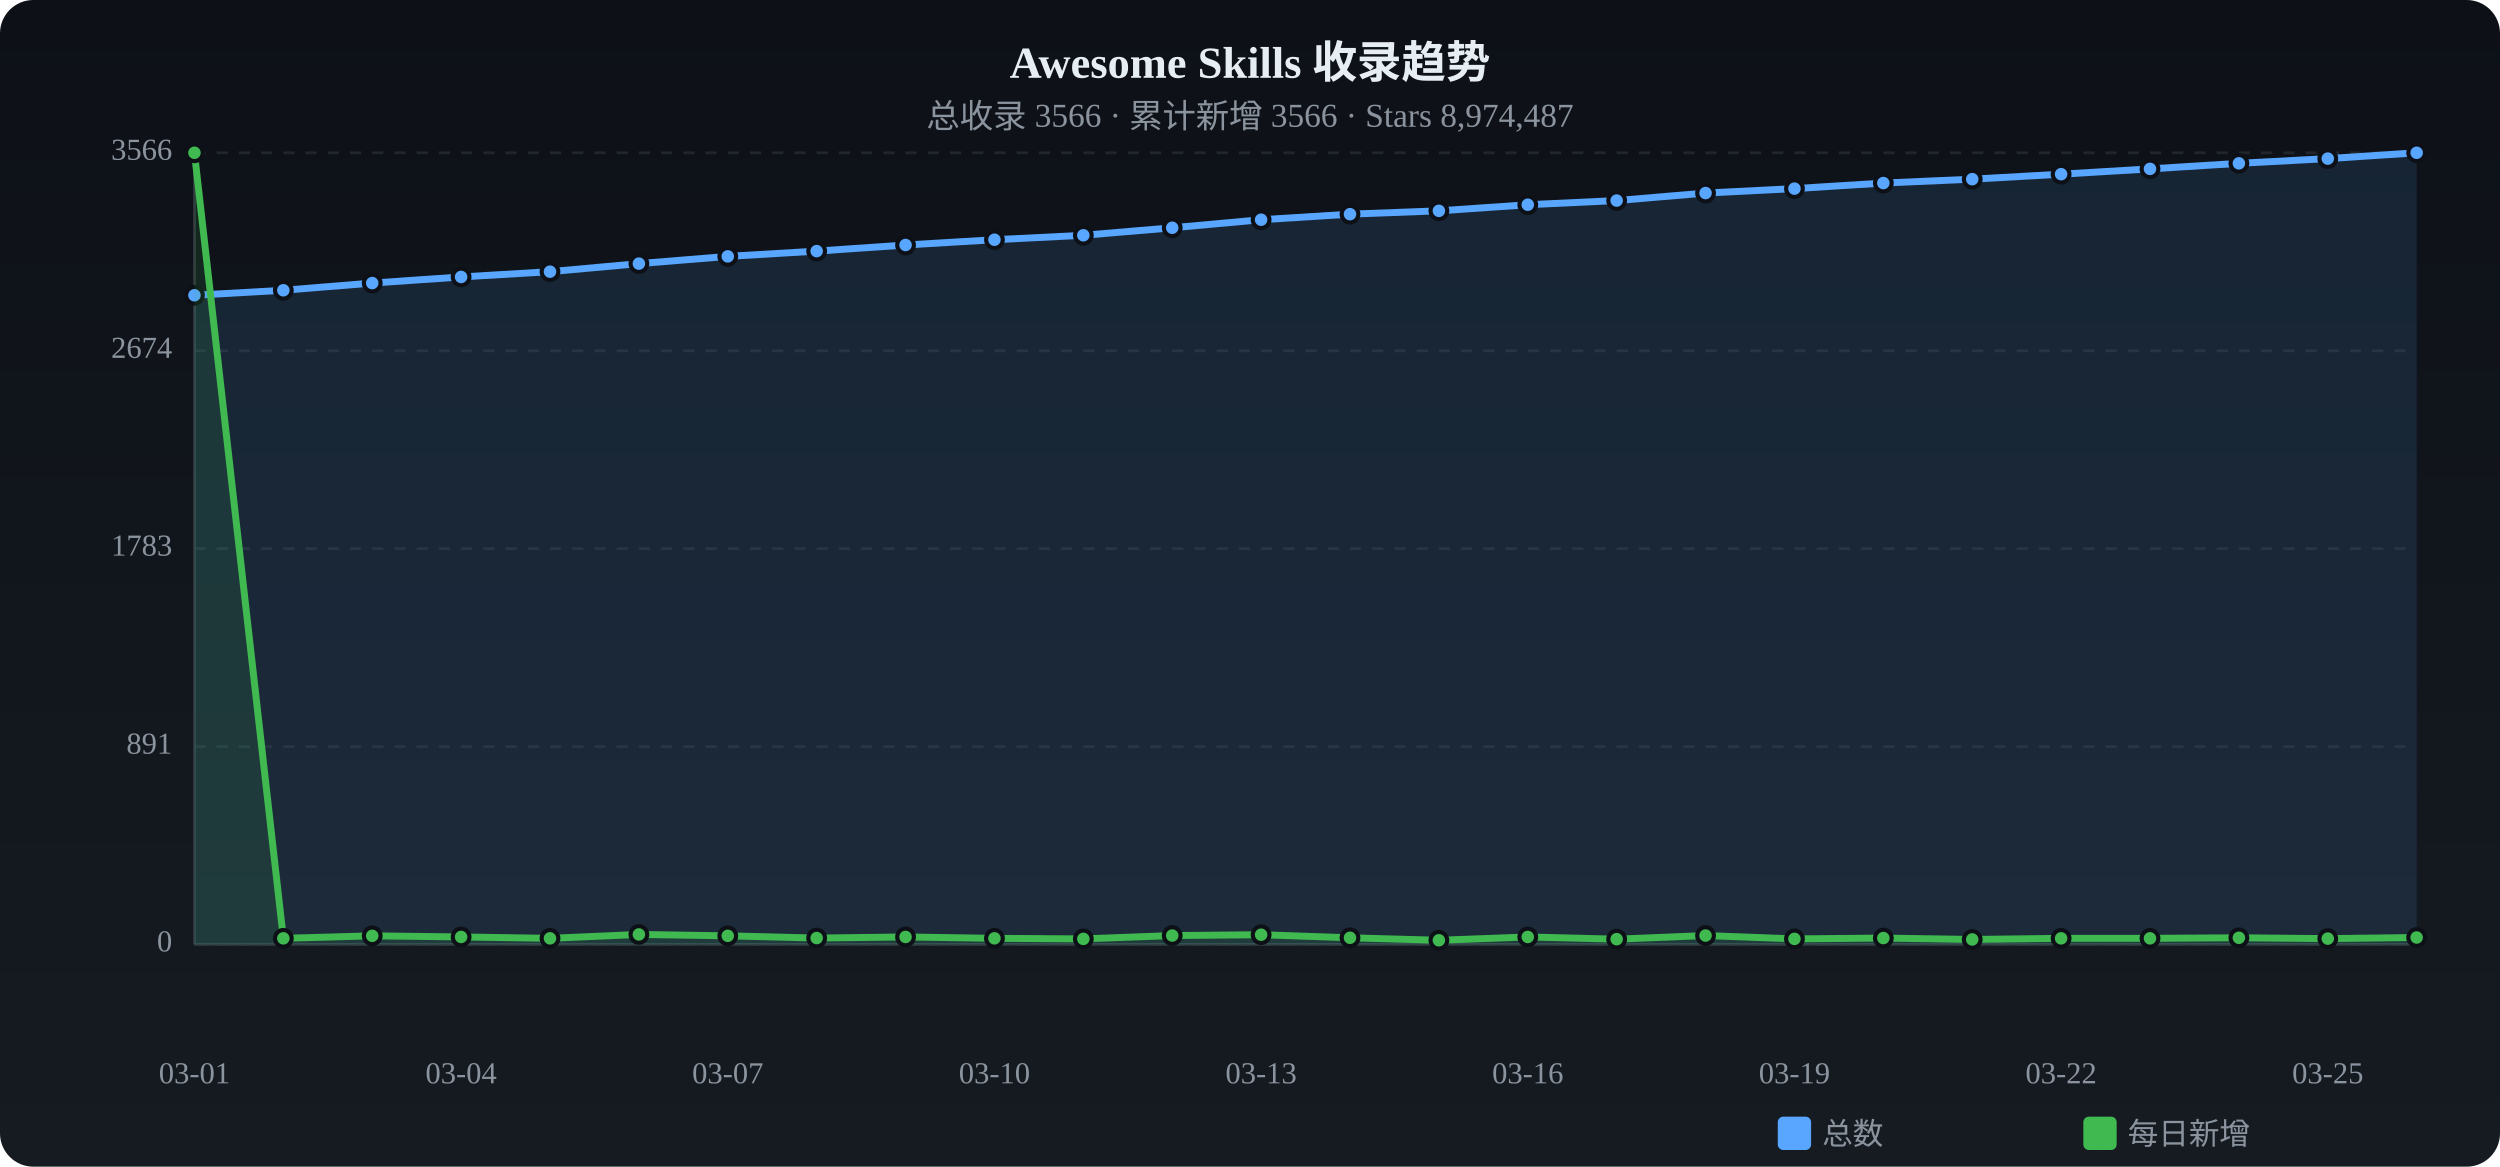
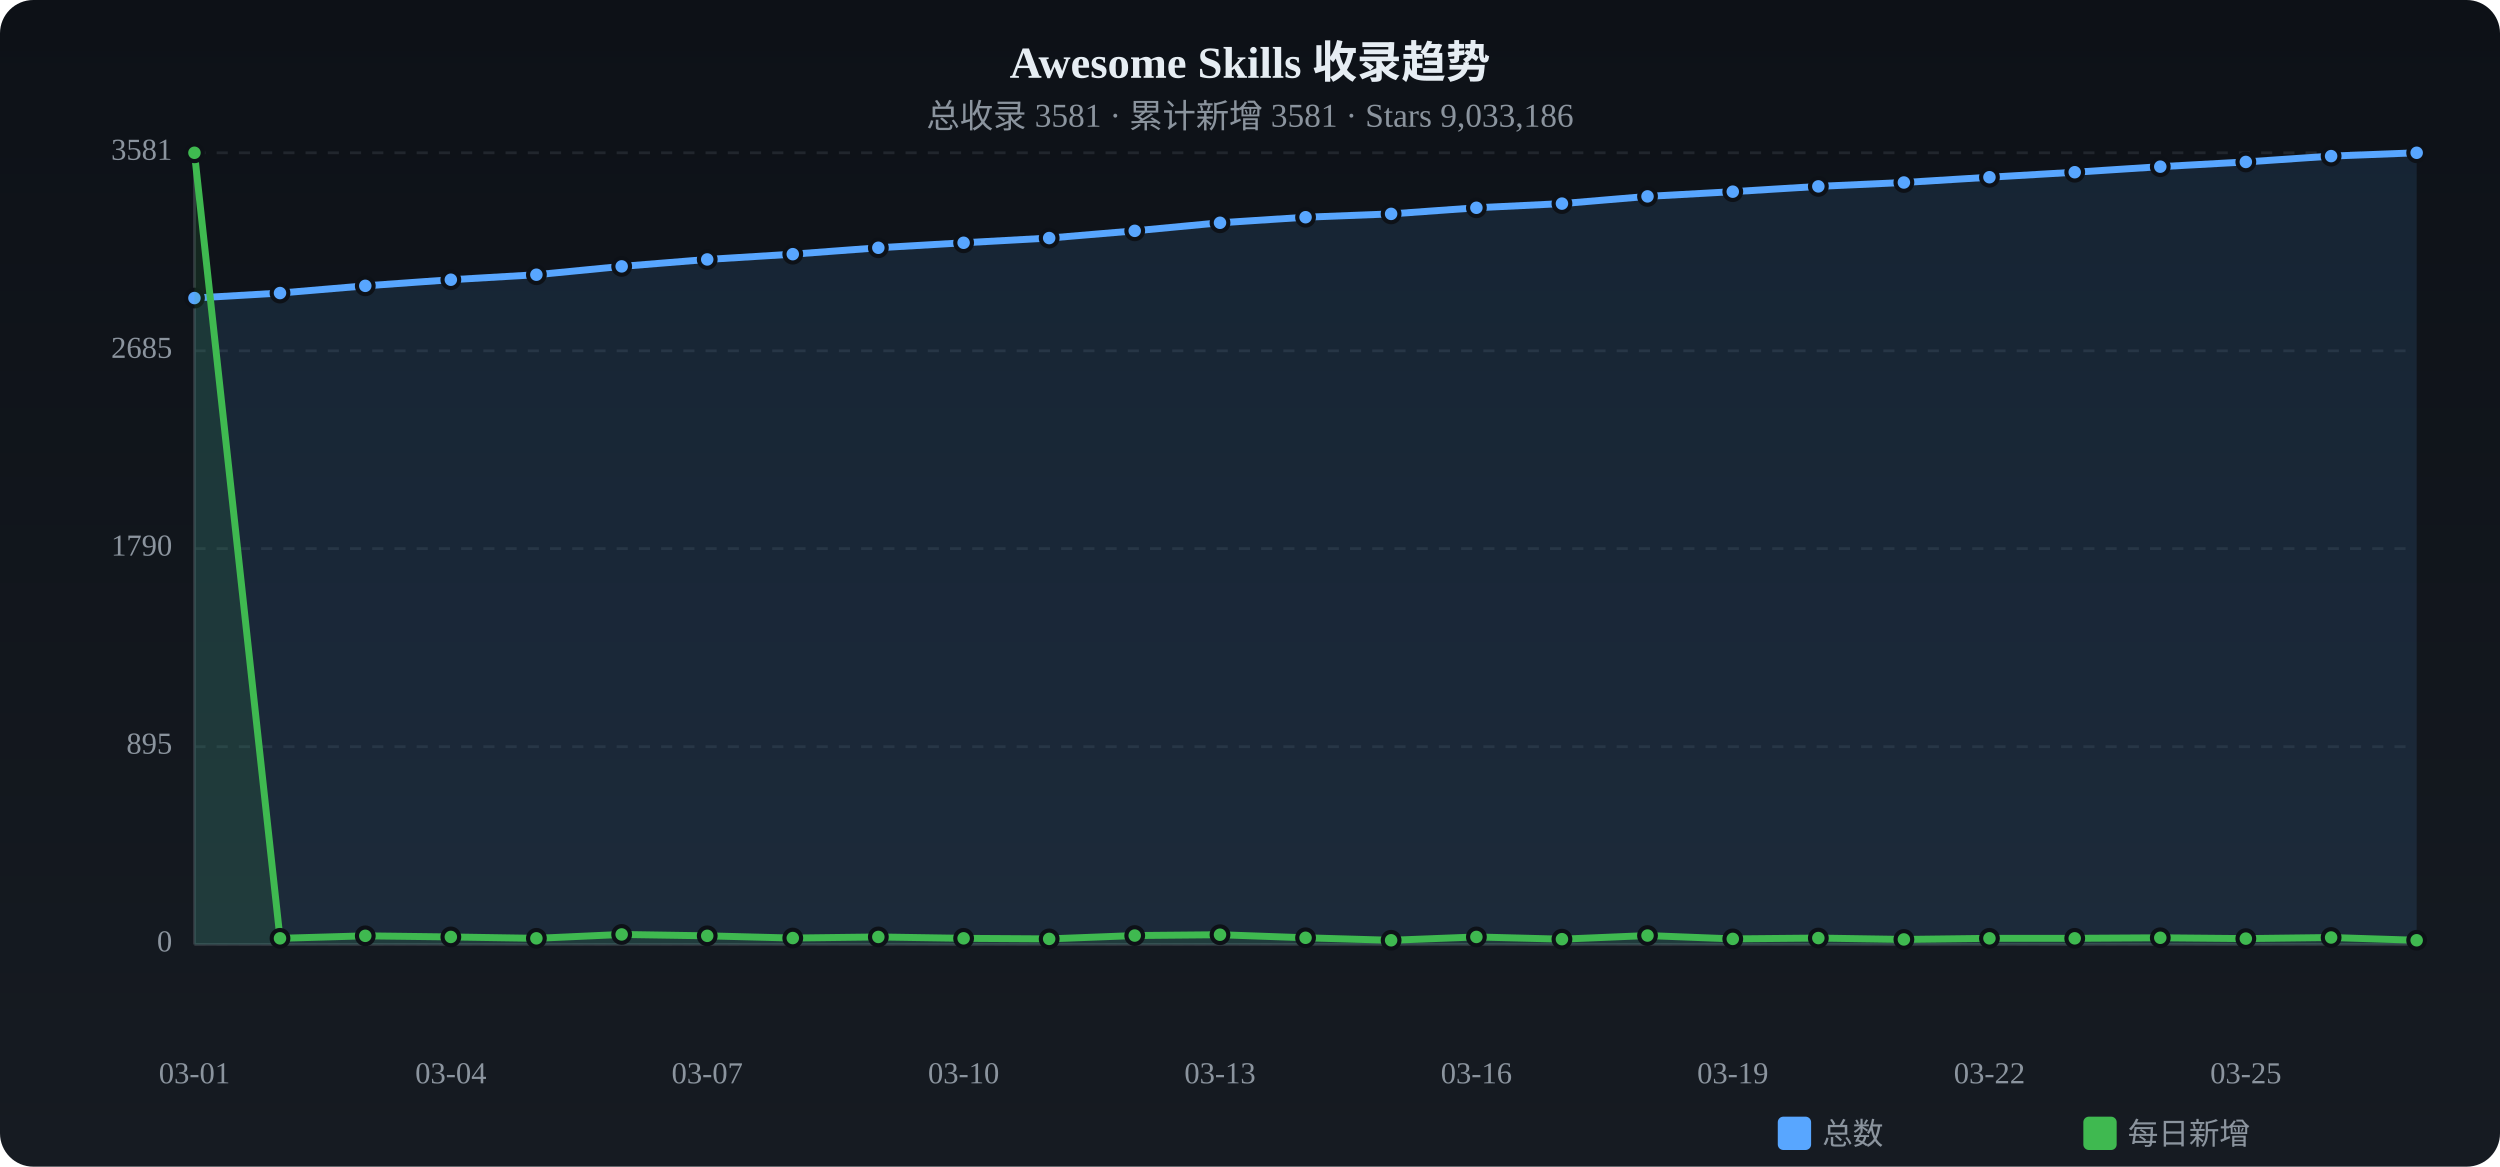
<svg xmlns="http://www.w3.org/2000/svg" viewBox="0 0 900 420" width="900" height="420">
  <defs>
    <linearGradient id="tbg" x1="0%" y1="0%" x2="0%" y2="100%">
      <stop offset="0%" stop-color="#0d1117" />
      <stop offset="100%" stop-color="#161b22" />
    </linearGradient>
  </defs>
  <rect width="900" height="420" rx="12" fill="url(#tbg)" />
  <text x="450.0" y="28" text-anchor="middle" fill="#e6edf3" font-size="16" font-weight="bold">Awesome Skills 收录趋势</text>
-   <text x="450.0" y="46" text-anchor="middle" fill="#8b949e" font-size="12">总收录 3566 · 累计新增 3566 · Stars 8,974,487</text>
+   <text x="450.0" y="46" text-anchor="middle" fill="#8b949e" font-size="12">总收录 3581 · 累计新增 3581 · Stars 9,033,186</text>
  <text x="62" y="340.0" text-anchor="end" fill="#8b949e" font-size="11" dominant-baseline="middle">0</text>
  <line x1="70" y1="340.0" x2="870" y2="340.0" stroke="#21262d" stroke-dasharray="4 4" />
-   <text x="62" y="268.8" text-anchor="end" fill="#8b949e" font-size="11" dominant-baseline="middle">891</text>
+   <text x="62" y="268.8" text-anchor="end" fill="#8b949e" font-size="11" dominant-baseline="middle">895</text>
  <line x1="70" y1="268.8" x2="870" y2="268.8" stroke="#21262d" stroke-dasharray="4 4" />
-   <text x="62" y="197.5" text-anchor="end" fill="#8b949e" font-size="11" dominant-baseline="middle">1783</text>
+   <text x="62" y="197.5" text-anchor="end" fill="#8b949e" font-size="11" dominant-baseline="middle">1790</text>
  <line x1="70" y1="197.5" x2="870" y2="197.5" stroke="#21262d" stroke-dasharray="4 4" />
-   <text x="62" y="126.3" text-anchor="end" fill="#8b949e" font-size="11" dominant-baseline="middle">2674</text>
+   <text x="62" y="126.3" text-anchor="end" fill="#8b949e" font-size="11" dominant-baseline="middle">2685</text>
  <line x1="70" y1="126.3" x2="870" y2="126.3" stroke="#21262d" stroke-dasharray="4 4" />
-   <text x="62" y="55.0" text-anchor="end" fill="#8b949e" font-size="11" dominant-baseline="middle">3566</text>
+   <text x="62" y="55.0" text-anchor="end" fill="#8b949e" font-size="11" dominant-baseline="middle">3581</text>
  <line x1="70" y1="55.0" x2="870" y2="55.0" stroke="#21262d" stroke-dasharray="4 4" />
  <line x1="70" y1="55" x2="70" y2="340" stroke="#30363d" />
  <line x1="70" y1="340" x2="870" y2="340" stroke="#30363d" />
-   <path d="M70.0,106.3 L102.0,104.5 L134.0,101.9 L166.0,99.7 L198.0,97.8 L230.0,94.9 L262.0,92.3 L294.0,90.4 L326.0,88.2 L358.0,86.3 L390.0,84.7 L422.0,82.0 L454.0,79.1 L486.0,77.1 L518.0,75.9 L550.0,73.7 L582.0,72.2 L614.0,69.5 L646.0,67.9 L678.0,65.9 L710.0,64.5 L742.0,62.7 L774.0,60.8 L806.0,58.8 L838.0,57.1 L870.0,55.0 L870.0,340 L70.0,340 Z" fill="#58a6ff" opacity="0.12" />
-   <polyline points="70.0,106.3 102.0,104.5 134.0,101.9 166.0,99.7 198.0,97.8 230.0,94.9 262.0,92.3 294.0,90.4 326.0,88.2 358.0,86.3 390.0,84.7 422.0,82.0 454.0,79.1 486.0,77.1 518.0,75.9 550.0,73.7 582.0,72.2 614.0,69.5 646.0,67.9 678.0,65.9 710.0,64.5 742.0,62.7 774.0,60.8 806.0,58.8 838.0,57.1 870.0,55.0" fill="none" stroke="#58a6ff" stroke-width="2.5" stroke-linecap="round" stroke-linejoin="round" />
-   <circle cx="70.0" cy="106.3" r="3" fill="#58a6ff" stroke="#0d1117" stroke-width="1.5" />
-   <circle cx="102.0" cy="104.5" r="3" fill="#58a6ff" stroke="#0d1117" stroke-width="1.5" />
-   <circle cx="134.0" cy="101.9" r="3" fill="#58a6ff" stroke="#0d1117" stroke-width="1.5" />
-   <circle cx="166.0" cy="99.7" r="3" fill="#58a6ff" stroke="#0d1117" stroke-width="1.5" />
-   <circle cx="198.0" cy="97.8" r="3" fill="#58a6ff" stroke="#0d1117" stroke-width="1.5" />
-   <circle cx="230.0" cy="94.9" r="3" fill="#58a6ff" stroke="#0d1117" stroke-width="1.5" />
-   <circle cx="262.0" cy="92.3" r="3" fill="#58a6ff" stroke="#0d1117" stroke-width="1.5" />
-   <circle cx="294.0" cy="90.4" r="3" fill="#58a6ff" stroke="#0d1117" stroke-width="1.5" />
-   <circle cx="326.0" cy="88.2" r="3" fill="#58a6ff" stroke="#0d1117" stroke-width="1.5" />
-   <circle cx="358.0" cy="86.3" r="3" fill="#58a6ff" stroke="#0d1117" stroke-width="1.5" />
-   <circle cx="390.0" cy="84.7" r="3" fill="#58a6ff" stroke="#0d1117" stroke-width="1.5" />
-   <circle cx="422.0" cy="82.0" r="3" fill="#58a6ff" stroke="#0d1117" stroke-width="1.5" />
-   <circle cx="454.0" cy="79.1" r="3" fill="#58a6ff" stroke="#0d1117" stroke-width="1.5" />
-   <circle cx="486.0" cy="77.1" r="3" fill="#58a6ff" stroke="#0d1117" stroke-width="1.5" />
-   <circle cx="518.0" cy="75.9" r="3" fill="#58a6ff" stroke="#0d1117" stroke-width="1.5" />
-   <circle cx="550.0" cy="73.7" r="3" fill="#58a6ff" stroke="#0d1117" stroke-width="1.5" />
-   <circle cx="582.0" cy="72.2" r="3" fill="#58a6ff" stroke="#0d1117" stroke-width="1.5" />
-   <circle cx="614.0" cy="69.5" r="3" fill="#58a6ff" stroke="#0d1117" stroke-width="1.5" />
-   <circle cx="646.0" cy="67.9" r="3" fill="#58a6ff" stroke="#0d1117" stroke-width="1.5" />
-   <circle cx="678.0" cy="65.9" r="3" fill="#58a6ff" stroke="#0d1117" stroke-width="1.5" />
-   <circle cx="710.0" cy="64.5" r="3" fill="#58a6ff" stroke="#0d1117" stroke-width="1.5" />
-   <circle cx="742.0" cy="62.7" r="3" fill="#58a6ff" stroke="#0d1117" stroke-width="1.5" />
-   <circle cx="774.0" cy="60.8" r="3" fill="#58a6ff" stroke="#0d1117" stroke-width="1.5" />
-   <circle cx="806.0" cy="58.8" r="3" fill="#58a6ff" stroke="#0d1117" stroke-width="1.5" />
-   <circle cx="838.0" cy="57.1" r="3" fill="#58a6ff" stroke="#0d1117" stroke-width="1.5" />
+   <path d="M70.0,107.3 L100.8,105.5 L131.5,102.9 L162.3,100.7 L193.1,98.9 L223.8,95.9 L254.6,93.4 L285.4,91.5 L316.2,89.2 L346.9,87.4 L377.7,85.7 L408.5,83.1 L439.2,80.2 L470.0,78.2 L500.8,77.0 L531.5,74.8 L562.3,73.3 L593.1,70.7 L623.8,69.0 L654.6,67.1 L685.4,65.7 L716.2,63.8 L746.9,62.0 L777.7,60.0 L808.5,58.3 L839.2,56.2 L870.0,55.0 L870.0,340 L70.0,340 Z" fill="#58a6ff" opacity="0.12" />
+   <polyline points="70.0,107.3 100.8,105.5 131.5,102.9 162.3,100.7 193.1,98.9 223.8,95.9 254.6,93.4 285.4,91.5 316.2,89.2 346.9,87.4 377.7,85.7 408.5,83.1 439.2,80.2 470.0,78.2 500.8,77.0 531.5,74.8 562.3,73.3 593.1,70.7 623.8,69.0 654.6,67.1 685.4,65.7 716.2,63.8 746.9,62.0 777.7,60.0 808.5,58.3 839.2,56.2 870.0,55.0" fill="none" stroke="#58a6ff" stroke-width="2.5" stroke-linecap="round" stroke-linejoin="round" />
+   <circle cx="70.0" cy="107.3" r="3" fill="#58a6ff" stroke="#0d1117" stroke-width="1.5" />
+   <circle cx="100.8" cy="105.5" r="3" fill="#58a6ff" stroke="#0d1117" stroke-width="1.5" />
+   <circle cx="131.5" cy="102.9" r="3" fill="#58a6ff" stroke="#0d1117" stroke-width="1.5" />
+   <circle cx="162.3" cy="100.7" r="3" fill="#58a6ff" stroke="#0d1117" stroke-width="1.5" />
+   <circle cx="193.1" cy="98.9" r="3" fill="#58a6ff" stroke="#0d1117" stroke-width="1.5" />
+   <circle cx="223.8" cy="95.9" r="3" fill="#58a6ff" stroke="#0d1117" stroke-width="1.5" />
+   <circle cx="254.6" cy="93.4" r="3" fill="#58a6ff" stroke="#0d1117" stroke-width="1.5" />
+   <circle cx="285.4" cy="91.5" r="3" fill="#58a6ff" stroke="#0d1117" stroke-width="1.5" />
+   <circle cx="316.2" cy="89.2" r="3" fill="#58a6ff" stroke="#0d1117" stroke-width="1.5" />
+   <circle cx="346.9" cy="87.4" r="3" fill="#58a6ff" stroke="#0d1117" stroke-width="1.5" />
+   <circle cx="377.7" cy="85.7" r="3" fill="#58a6ff" stroke="#0d1117" stroke-width="1.5" />
+   <circle cx="408.5" cy="83.1" r="3" fill="#58a6ff" stroke="#0d1117" stroke-width="1.5" />
+   <circle cx="439.2" cy="80.2" r="3" fill="#58a6ff" stroke="#0d1117" stroke-width="1.5" />
+   <circle cx="470.0" cy="78.2" r="3" fill="#58a6ff" stroke="#0d1117" stroke-width="1.5" />
+   <circle cx="500.8" cy="77.0" r="3" fill="#58a6ff" stroke="#0d1117" stroke-width="1.5" />
+   <circle cx="531.5" cy="74.8" r="3" fill="#58a6ff" stroke="#0d1117" stroke-width="1.5" />
+   <circle cx="562.3" cy="73.3" r="3" fill="#58a6ff" stroke="#0d1117" stroke-width="1.5" />
+   <circle cx="593.1" cy="70.7" r="3" fill="#58a6ff" stroke="#0d1117" stroke-width="1.5" />
+   <circle cx="623.8" cy="69.0" r="3" fill="#58a6ff" stroke="#0d1117" stroke-width="1.5" />
+   <circle cx="654.6" cy="67.1" r="3" fill="#58a6ff" stroke="#0d1117" stroke-width="1.5" />
+   <circle cx="685.4" cy="65.7" r="3" fill="#58a6ff" stroke="#0d1117" stroke-width="1.5" />
+   <circle cx="716.2" cy="63.8" r="3" fill="#58a6ff" stroke="#0d1117" stroke-width="1.5" />
+   <circle cx="746.9" cy="62.0" r="3" fill="#58a6ff" stroke="#0d1117" stroke-width="1.5" />
+   <circle cx="777.7" cy="60.0" r="3" fill="#58a6ff" stroke="#0d1117" stroke-width="1.5" />
+   <circle cx="808.5" cy="58.3" r="3" fill="#58a6ff" stroke="#0d1117" stroke-width="1.5" />
+   <circle cx="839.2" cy="56.2" r="3" fill="#58a6ff" stroke="#0d1117" stroke-width="1.5" />
  <circle cx="870.0" cy="55.0" r="3" fill="#58a6ff" stroke="#0d1117" stroke-width="1.5" />
-   <path d="M70.0,55.0 L102.0,337.8 L134.0,336.9 L166.0,337.3 L198.0,337.8 L230.0,336.4 L262.0,336.9 L294.0,337.7 L326.0,337.3 L358.0,337.8 L390.0,338.0 L422.0,336.8 L454.0,336.5 L486.0,337.6 L518.0,338.5 L550.0,337.3 L582.0,338.1 L614.0,336.8 L646.0,338.0 L678.0,337.7 L710.0,338.2 L742.0,337.8 L774.0,337.8 L806.0,337.6 L838.0,337.9 L870.0,337.5 L870.0,340 L70.0,340 Z" fill="#3fb950" opacity="0.12" />
-   <polyline points="70.0,55.0 102.0,337.8 134.0,336.9 166.0,337.3 198.0,337.8 230.0,336.4 262.0,336.9 294.0,337.7 326.0,337.3 358.0,337.8 390.0,338.0 422.0,336.8 454.0,336.5 486.0,337.6 518.0,338.5 550.0,337.3 582.0,338.1 614.0,336.8 646.0,338.0 678.0,337.7 710.0,338.2 742.0,337.8 774.0,337.8 806.0,337.6 838.0,337.9 870.0,337.5" fill="none" stroke="#3fb950" stroke-width="2.5" stroke-linecap="round" stroke-linejoin="round" />
+   <path d="M70.0,55.0 L100.8,337.8 L131.5,336.9 L162.3,337.3 L193.1,337.8 L223.8,336.4 L254.6,336.9 L285.4,337.7 L316.2,337.3 L346.9,337.8 L377.7,338.0 L408.5,336.8 L439.2,336.5 L470.0,337.6 L500.8,338.5 L531.5,337.3 L562.3,338.1 L593.1,336.8 L623.8,338.0 L654.6,337.7 L685.4,338.2 L716.2,337.8 L746.9,337.8 L777.7,337.6 L808.5,337.9 L839.2,337.5 L870.0,338.5 L870.0,340 L70.0,340 Z" fill="#3fb950" opacity="0.12" />
+   <polyline points="70.0,55.0 100.8,337.8 131.5,336.9 162.3,337.3 193.1,337.8 223.8,336.4 254.6,336.9 285.4,337.7 316.2,337.3 346.9,337.8 377.7,338.0 408.5,336.8 439.2,336.5 470.0,337.6 500.8,338.5 531.5,337.3 562.3,338.1 593.1,336.8 623.8,338.0 654.6,337.7 685.4,338.2 716.2,337.8 746.9,337.8 777.7,337.6 808.5,337.9 839.2,337.5 870.0,338.5" fill="none" stroke="#3fb950" stroke-width="2.5" stroke-linecap="round" stroke-linejoin="round" />
  <circle cx="70.0" cy="55.0" r="3" fill="#3fb950" stroke="#0d1117" stroke-width="1.5" />
-   <circle cx="102.0" cy="337.8" r="3" fill="#3fb950" stroke="#0d1117" stroke-width="1.5" />
-   <circle cx="134.0" cy="336.9" r="3" fill="#3fb950" stroke="#0d1117" stroke-width="1.5" />
-   <circle cx="166.0" cy="337.3" r="3" fill="#3fb950" stroke="#0d1117" stroke-width="1.5" />
-   <circle cx="198.0" cy="337.8" r="3" fill="#3fb950" stroke="#0d1117" stroke-width="1.5" />
-   <circle cx="230.0" cy="336.4" r="3" fill="#3fb950" stroke="#0d1117" stroke-width="1.5" />
-   <circle cx="262.0" cy="336.9" r="3" fill="#3fb950" stroke="#0d1117" stroke-width="1.5" />
-   <circle cx="294.0" cy="337.7" r="3" fill="#3fb950" stroke="#0d1117" stroke-width="1.5" />
-   <circle cx="326.0" cy="337.3" r="3" fill="#3fb950" stroke="#0d1117" stroke-width="1.5" />
-   <circle cx="358.0" cy="337.8" r="3" fill="#3fb950" stroke="#0d1117" stroke-width="1.5" />
-   <circle cx="390.0" cy="338.0" r="3" fill="#3fb950" stroke="#0d1117" stroke-width="1.5" />
-   <circle cx="422.0" cy="336.8" r="3" fill="#3fb950" stroke="#0d1117" stroke-width="1.5" />
-   <circle cx="454.0" cy="336.5" r="3" fill="#3fb950" stroke="#0d1117" stroke-width="1.5" />
-   <circle cx="486.0" cy="337.6" r="3" fill="#3fb950" stroke="#0d1117" stroke-width="1.5" />
-   <circle cx="518.0" cy="338.5" r="3" fill="#3fb950" stroke="#0d1117" stroke-width="1.5" />
-   <circle cx="550.0" cy="337.3" r="3" fill="#3fb950" stroke="#0d1117" stroke-width="1.5" />
-   <circle cx="582.0" cy="338.1" r="3" fill="#3fb950" stroke="#0d1117" stroke-width="1.5" />
-   <circle cx="614.0" cy="336.8" r="3" fill="#3fb950" stroke="#0d1117" stroke-width="1.5" />
-   <circle cx="646.0" cy="338.0" r="3" fill="#3fb950" stroke="#0d1117" stroke-width="1.5" />
-   <circle cx="678.0" cy="337.7" r="3" fill="#3fb950" stroke="#0d1117" stroke-width="1.5" />
-   <circle cx="710.0" cy="338.2" r="3" fill="#3fb950" stroke="#0d1117" stroke-width="1.5" />
-   <circle cx="742.0" cy="337.8" r="3" fill="#3fb950" stroke="#0d1117" stroke-width="1.5" />
-   <circle cx="774.0" cy="337.8" r="3" fill="#3fb950" stroke="#0d1117" stroke-width="1.5" />
-   <circle cx="806.0" cy="337.6" r="3" fill="#3fb950" stroke="#0d1117" stroke-width="1.5" />
-   <circle cx="838.0" cy="337.9" r="3" fill="#3fb950" stroke="#0d1117" stroke-width="1.5" />
-   <circle cx="870.0" cy="337.5" r="3" fill="#3fb950" stroke="#0d1117" stroke-width="1.5" />
+   <circle cx="100.8" cy="337.8" r="3" fill="#3fb950" stroke="#0d1117" stroke-width="1.5" />
+   <circle cx="131.5" cy="336.9" r="3" fill="#3fb950" stroke="#0d1117" stroke-width="1.5" />
+   <circle cx="162.3" cy="337.3" r="3" fill="#3fb950" stroke="#0d1117" stroke-width="1.5" />
+   <circle cx="193.1" cy="337.8" r="3" fill="#3fb950" stroke="#0d1117" stroke-width="1.5" />
+   <circle cx="223.8" cy="336.4" r="3" fill="#3fb950" stroke="#0d1117" stroke-width="1.5" />
+   <circle cx="254.6" cy="336.9" r="3" fill="#3fb950" stroke="#0d1117" stroke-width="1.5" />
+   <circle cx="285.4" cy="337.7" r="3" fill="#3fb950" stroke="#0d1117" stroke-width="1.5" />
+   <circle cx="316.2" cy="337.3" r="3" fill="#3fb950" stroke="#0d1117" stroke-width="1.5" />
+   <circle cx="346.9" cy="337.8" r="3" fill="#3fb950" stroke="#0d1117" stroke-width="1.5" />
+   <circle cx="377.7" cy="338.0" r="3" fill="#3fb950" stroke="#0d1117" stroke-width="1.5" />
+   <circle cx="408.5" cy="336.8" r="3" fill="#3fb950" stroke="#0d1117" stroke-width="1.5" />
+   <circle cx="439.2" cy="336.5" r="3" fill="#3fb950" stroke="#0d1117" stroke-width="1.5" />
+   <circle cx="470.0" cy="337.6" r="3" fill="#3fb950" stroke="#0d1117" stroke-width="1.5" />
+   <circle cx="500.8" cy="338.5" r="3" fill="#3fb950" stroke="#0d1117" stroke-width="1.5" />
+   <circle cx="531.5" cy="337.3" r="3" fill="#3fb950" stroke="#0d1117" stroke-width="1.5" />
+   <circle cx="562.3" cy="338.1" r="3" fill="#3fb950" stroke="#0d1117" stroke-width="1.5" />
+   <circle cx="593.1" cy="336.8" r="3" fill="#3fb950" stroke="#0d1117" stroke-width="1.5" />
+   <circle cx="623.8" cy="338.0" r="3" fill="#3fb950" stroke="#0d1117" stroke-width="1.5" />
+   <circle cx="654.6" cy="337.7" r="3" fill="#3fb950" stroke="#0d1117" stroke-width="1.5" />
+   <circle cx="685.4" cy="338.2" r="3" fill="#3fb950" stroke="#0d1117" stroke-width="1.5" />
+   <circle cx="716.2" cy="337.8" r="3" fill="#3fb950" stroke="#0d1117" stroke-width="1.5" />
+   <circle cx="746.9" cy="337.8" r="3" fill="#3fb950" stroke="#0d1117" stroke-width="1.5" />
+   <circle cx="777.7" cy="337.6" r="3" fill="#3fb950" stroke="#0d1117" stroke-width="1.5" />
+   <circle cx="808.5" cy="337.9" r="3" fill="#3fb950" stroke="#0d1117" stroke-width="1.5" />
+   <circle cx="839.2" cy="337.5" r="3" fill="#3fb950" stroke="#0d1117" stroke-width="1.5" />
+   <circle cx="870.0" cy="338.5" r="3" fill="#3fb950" stroke="#0d1117" stroke-width="1.5" />
  <text x="70.0" y="390" text-anchor="middle" fill="#8b949e" font-size="11">03-01</text>
-   <text x="166.0" y="390" text-anchor="middle" fill="#8b949e" font-size="11">03-04</text>
-   <text x="262.0" y="390" text-anchor="middle" fill="#8b949e" font-size="11">03-07</text>
-   <text x="358.0" y="390" text-anchor="middle" fill="#8b949e" font-size="11">03-10</text>
-   <text x="454.0" y="390" text-anchor="middle" fill="#8b949e" font-size="11">03-13</text>
-   <text x="550.0" y="390" text-anchor="middle" fill="#8b949e" font-size="11">03-16</text>
-   <text x="646.0" y="390" text-anchor="middle" fill="#8b949e" font-size="11">03-19</text>
-   <text x="742.0" y="390" text-anchor="middle" fill="#8b949e" font-size="11">03-22</text>
-   <text x="838.0" y="390" text-anchor="middle" fill="#8b949e" font-size="11">03-25</text>
+   <text x="162.3" y="390" text-anchor="middle" fill="#8b949e" font-size="11">03-04</text>
+   <text x="254.6" y="390" text-anchor="middle" fill="#8b949e" font-size="11">03-07</text>
+   <text x="346.9" y="390" text-anchor="middle" fill="#8b949e" font-size="11">03-10</text>
+   <text x="439.2" y="390" text-anchor="middle" fill="#8b949e" font-size="11">03-13</text>
+   <text x="531.5" y="390" text-anchor="middle" fill="#8b949e" font-size="11">03-16</text>
+   <text x="623.8" y="390" text-anchor="middle" fill="#8b949e" font-size="11">03-19</text>
+   <text x="716.2" y="390" text-anchor="middle" fill="#8b949e" font-size="11">03-22</text>
+   <text x="808.5" y="390" text-anchor="middle" fill="#8b949e" font-size="11">03-25</text>
  <rect x="640" y="402" width="12" height="12" rx="2" fill="#58a6ff" />
  <text x="656" y="412" fill="#8b949e" font-size="11">总数</text>
  <rect x="750" y="402" width="12" height="12" rx="2" fill="#3fb950" />
  <text x="766" y="412" fill="#8b949e" font-size="11">每日新增</text>
</svg>
